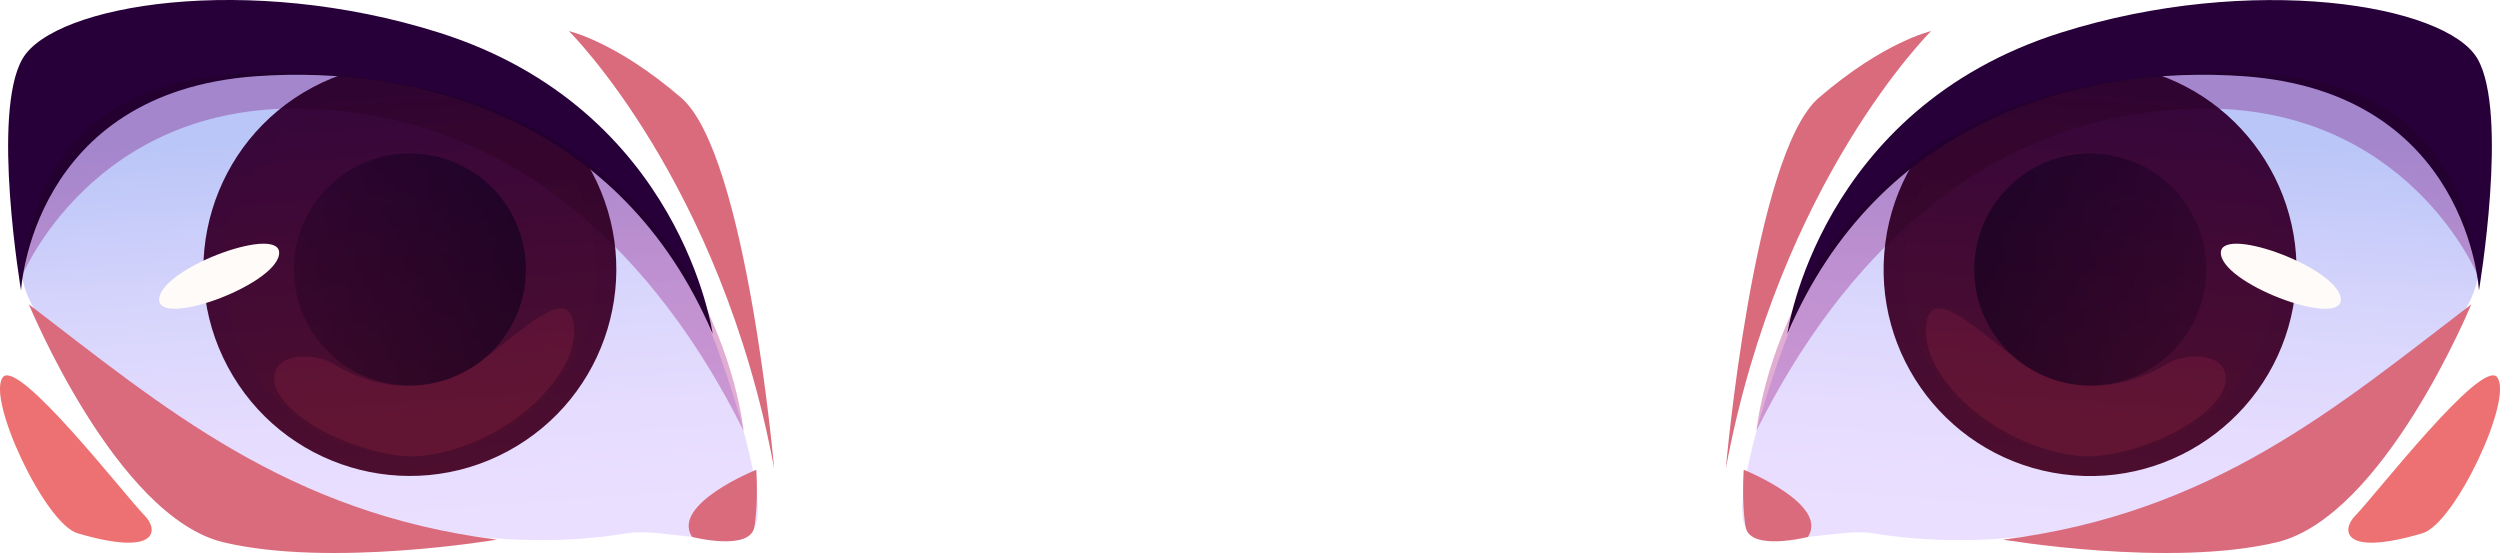
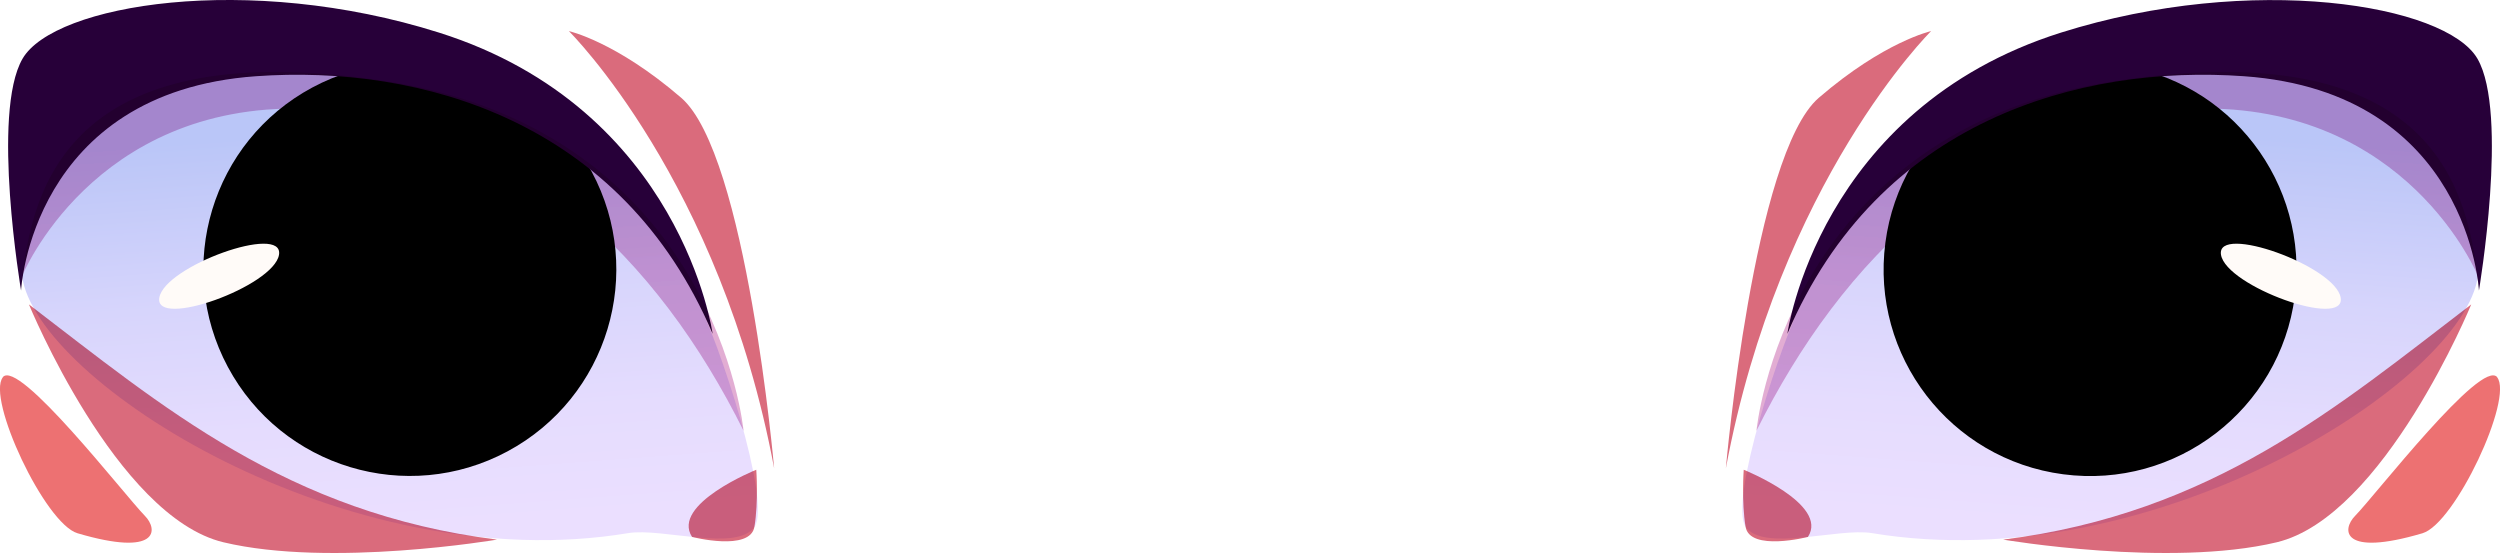
<svg xmlns="http://www.w3.org/2000/svg" xmlns:xlink="http://www.w3.org/1999/xlink" viewBox="0 0 149.55 33.08">
  <defs>
    <linearGradient id="d" x1="-217.7" y1="84.8" x2="-217.7" y2="60.71" gradientTransform="translate(234.68 -69.17) rotate(-4.3)" gradientUnits="userSpaceOnUse">
      <stop offset="0" stop-color="#ebdfff" />
-       <stop offset=".27" stop-color="#e5dcfe" />
-       <stop offset=".59" stop-color="#d7d5fc" />
-       <stop offset=".93" stop-color="#bfc8f8" />
+       <stop offset="0.27" stop-color="#e5dcfe" />
+       <stop offset="0.59" stop-color="#d7d5fc" />
+       <stop offset="0.93" stop-color="#bfc8f8" />
      <stop offset="1" stop-color="#bac6f8" />
    </linearGradient>
-     <linearGradient id="e" x1="-215.97" y1="81.66" x2="-215.97" y2="58.63" gradientTransform="translate(250.04 40.29) rotate(23.9)" gradientUnits="userSpaceOnUse">
-       <stop offset="0" stop-color="#4d0e2e" />
-       <stop offset="1" stop-color="#36063b" />
-     </linearGradient>
-     <linearGradient id="f" x1="-215.97" y1="78.49" x2="-215.97" y2="58.47" gradientTransform="translate(234.68 -69.17) rotate(-4.3)" xlink:href="#e" />
-     <linearGradient id="g" x1="-222.9" y1="69.28" x2="-209.03" y2="69.28" gradientTransform="translate(234.68 -69.17) rotate(-4.3)" gradientUnits="userSpaceOnUse">
-       <stop offset="0" stop-color="#caa7db" />
-       <stop offset=".99" stop-color="#8460b8" />
-     </linearGradient>
    <linearGradient id="h" x1="-1967.87" y1="-46.83" x2="-1967.87" y2="-70.92" gradientTransform="translate(-1840.27 -69.17) rotate(-175.7) scale(1 -1)" xlink:href="#d" />
-     <linearGradient id="i" x1="-1966.13" y1="-49.97" x2="-1966.13" y2="-73" gradientTransform="translate(-45.96 -1943.59) rotate(-93.17) scale(1 -1)" xlink:href="#e" />
-     <linearGradient id="j" x1="-1966.13" y1="-53.14" x2="-1966.13" y2="-73.16" gradientTransform="translate(-1840.27 -69.17) rotate(-175.7) scale(1 -1)" xlink:href="#e" />
-     <linearGradient id="k" x1="-1973.07" y1="-62.35" x2="-1959.19" y2="-62.35" gradientTransform="translate(-1840.27 -69.17) rotate(-175.7) scale(1 -1)" xlink:href="#g" />
  </defs>
-   <g style="isolation:isolate;">
+   <g style="isolation:isolate;" transform="matrix(1, 0, 0, 1, 0, 0)">
    <g id="b">
      <g id="c">
        <path d="M45.14,31.51c-1.06,1.53-5.54.05-7.55.38C20.73,34.7,2.13,22.77,1.32,16.51.52,10.31,6.84,1.91,12.13,1.51c16.62-1.25,24.09,6.19,29.44,16.15,1.45,2.7,4.59,12.39,3.57,13.85Z" style="fill:url(#d); stroke-width:0px;" />
-         <circle cx="24.52" cy="16.12" r="12.35" transform="translate(-4.71 13.5) rotate(-28.2)" style="fill:url(#e); stroke-width:0px;" />
-         <path d="M35.66,15.28c.46,6.15-4.15,11.51-10.3,11.98-6.15.46-11.51-4.15-11.98-10.3-.46-6.15,4.15-11.51,10.3-11.98s11.51,4.15,11.98,10.3Z" style="fill:url(#f); stroke-width:0px;" />
-         <path d="M31.44,15.6c.29,3.82-2.58,7.15-6.4,7.44-3.82.29-7.15-2.58-7.44-6.4-.29-3.82,2.58-7.15,6.4-7.44,3.82-.29,7.15,2.58,7.44,6.4Z" style="fill:url(#g); mix-blend-mode:multiply; stroke-width:0px;" />
+         <circle cx="24.52" cy="16.12" r="12.35" transform="translate(-4.71 13.5) rotate(-28.2)" style="stroke-width: 0px; fill: fillColor;" />
+         <path d="M35.66,15.28c.46,6.15-4.15,11.51-10.3,11.98-6.15.46-11.51-4.15-11.98-10.3-.46-6.15,4.15-11.51,10.3-11.98s11.51,4.15,11.98,10.3Z" style="stroke-width: 0px; fill: fillColor; mix-blend-mode: multiply;" />
+         <path d="M31.44,15.6c.29,3.82-2.58,7.15-6.4,7.44-3.82.29-7.15-2.58-7.44-6.4-.29-3.82,2.58-7.15,6.4-7.44,3.82-.29,7.15,2.58,7.44,6.4Z" style="mix-blend-mode: multiply; stroke-width: 0px; fill: rgb(33, 36, 33); opacity: 0.7;" />
        <path d="M16.69,15.24c-.31,1.89-7.47,4.46-7.16,2.57s7.47-4.46,7.16-2.57Z" style="fill:#fffbf8; stroke-width:0px;" />
        <path d="M16.4,22.63c-.01,2.36,5.88,5.04,8.96,4.63,5.02-.67,9.08-4.69,8.99-7.51-.09-2.82-2.53-.52-5.43,1.75-2.9,2.26-6.43,1.87-9.04.23-.91-.57-3.46-.76-3.47.91Z" style="fill:#ffd59e; mix-blend-mode:soft-light; opacity:.33; stroke-width:0px;" />
        <path d="M42.63,19.97s-1.85-13.44-16.37-18.02C14.83-1.66,3.24.26,1.35,3.51c-1.89,3.25-.09,13.87-.09,13.87,0,0,.59-11.86,14.05-12.82,9.81-.7,21.88,2.62,27.32,15.41Z" style="fill:#270039; stroke-width:0px;" />
-         <path d="M1.73,18.21c7.96,6.08,15.44,12.5,28,14.07,0,0-9.94,1.69-16.36.16-6.42-1.53-11.64-14.23-11.64-14.23Z" style="fill:#da6b7c; stroke-width:0px;" />
-         <path d="M46.31,28.02s-1.65-18.8-5.56-22.17c-3.91-3.37-6.72-3.99-6.72-3.99,0,0,9.07,8.95,12.28,26.16Z" style="fill:#da6b7c; stroke-width:0px;" />
-         <path d="M45.24,28.1s-5.12,2.06-3.84,4.02c0,0,3.48.89,3.73-.61.25-1.5.11-3.41.11-3.41Z" style="fill:#da6b7c; stroke-width:0px;" />
-         <path d="M.17,22.57c-.99,1.26,2.52,8.76,4.47,9.33,4.84,1.43,4.85-.21,4.02-1.05-1.19-1.21-7.57-9.46-8.5-8.28Z" style="fill:#ed7172; stroke-width:0px;" />
+         <path d="M1.73,18.21c7.96,6.08,15.44,12.5,28,14.07,0,0-9.94,1.69-16.36.16-6.42-1.53-11.64-14.23-11.64-14.23Z" style="fill: rgb(218, 107, 124); stroke-width: 0px; mix-blend-mode: multiply;" />
+         <path d="M46.31,28.02s-1.65-18.8-5.56-22.17c-3.91-3.37-6.72-3.99-6.72-3.99,0,0,9.07,8.95,12.28,26.16Z" style="fill: rgb(218, 107, 124); stroke-width: 0px; mix-blend-mode: multiply;" />
+         <path d="M45.24,28.1s-5.12,2.06-3.84,4.02c0,0,3.48.89,3.73-.61.25-1.5.11-3.41.11-3.41Z" style="fill: rgb(218, 107, 124); stroke-width: 0px; mix-blend-mode: multiply;" />
+         <path d="M.17,22.57c-.99,1.26,2.52,8.76,4.47,9.33,4.84,1.43,4.85-.21,4.02-1.05-1.19-1.21-7.57-9.46-8.5-8.28Z" style="fill: rgb(237, 113, 114); stroke-width: 0px; mix-blend-mode: multiply;" />
        <path d="M1.32,16.51S5.54,6.17,18.23,6.5c12.69.33,21.18,9.07,26.25,19.27,0,0-1.67-17.87-21.37-20.91S1.99,12.03,1.32,16.51Z" style="fill:#ce77b5; mix-blend-mode:multiply; opacity:.6; stroke-width:0px;" />
        <path d="M104.42,31.51c1.06,1.53,5.54.05,7.55.38,16.86,2.81,35.45-9.12,36.26-15.39.8-6.19-5.52-14.6-10.8-15-16.62-1.25-24.09,6.19-29.44,16.15-1.45,2.7-4.59,12.39-3.57,13.85Z" style="fill:url(#h); stroke-width:0px;" />
-         <circle cx="125.03" cy="16.12" r="12.35" transform="translate(92.79 138) rotate(-82.53)" style="fill:url(#i); stroke-width:0px;" />
-         <path d="M113.9,15.28c-.46,6.15,4.15,11.51,10.3,11.98,6.15.46,11.51-4.15,11.98-10.3.46-6.15-4.15-11.51-10.3-11.98-6.15-.46-11.51,4.15-11.98,10.3Z" style="fill:url(#j); stroke-width:0px;" />
-         <path d="M118.12,15.6c-.29,3.82,2.58,7.15,6.4,7.44,3.82.29,7.15-2.58,7.44-6.4.29-3.82-2.58-7.15-6.4-7.44-3.82-.29-7.15,2.58-7.44,6.4Z" style="fill:url(#k); mix-blend-mode:multiply; stroke-width:0px;" />
+         <circle cx="125.03" cy="16.12" r="12.35" transform="translate(92.79 138) rotate(-82.53)" style="stroke-width: 0px; fill: fillColor;" />
+         <path d="M113.9,15.28c-.46,6.15,4.15,11.51,10.3,11.98,6.15.46,11.51-4.15,11.98-10.3.46-6.15-4.15-11.51-10.3-11.98-6.15-.46-11.51,4.15-11.98,10.3Z" style="stroke-width: 0px; mix-blend-mode: multiply; fill: fillColor;" />
+         <path d="M118.12,15.6c-.29,3.82,2.58,7.15,6.4,7.44,3.82.29,7.15-2.58,7.44-6.4.29-3.82-2.58-7.15-6.4-7.44-3.82-.29-7.15,2.58-7.44,6.4Z" style="mix-blend-mode: multiply; stroke-width: 0px; opacity: 0.7; fill: rgb(33, 36, 33);" />
        <path d="M132.86,15.24c.31,1.89,7.47,4.46,7.16,2.57s-7.47-4.46-7.16-2.57Z" style="fill:#fffbf8; stroke-width:0px;" />
        <path d="M133.15,22.63c.01,2.36-5.88,5.04-8.96,4.63-5.02-.67-9.08-4.69-8.99-7.51s2.53-.52,5.43,1.75c2.9,2.26,6.43,1.87,9.04.23.91-.57,3.46-.76,3.47.91Z" style="fill:#ffd59e; mix-blend-mode:soft-light; opacity:.33; stroke-width:0px;" />
        <path d="M106.92,19.97s1.85-13.44,16.37-18.02c11.43-3.6,23.02-1.69,24.91,1.56,1.89,3.25.09,13.87.09,13.87,0,0-.59-11.86-14.05-12.82-9.81-.7-21.88,2.62-27.32,15.41Z" style="fill:#270039; stroke-width:0px;" />
-         <path d="M147.83,18.21c-7.96,6.08-15.44,12.5-28,14.07,0,0,9.94,1.69,16.36.16,6.42-1.53,11.64-14.23,11.64-14.23Z" style="fill:#da6b7c; stroke-width:0px;" />
-         <path d="M103.24,28.02s1.65-18.8,5.56-22.17c3.91-3.37,6.72-3.99,6.72-3.99,0,0-9.07,8.95-12.28,26.16Z" style="fill:#da6b7c; stroke-width:0px;" />
-         <path d="M104.31,28.1s5.12,2.06,3.84,4.02c0,0-3.48.89-3.73-.61-.25-1.5-.11-3.41-.11-3.41Z" style="fill:#da6b7c; stroke-width:0px;" />
-         <path d="M149.38,22.57c.99,1.26-2.52,8.76-4.47,9.33-4.84,1.43-4.85-.21-4.02-1.05,1.19-1.21,7.57-9.46,8.5-8.28Z" style="fill:#ed7172; stroke-width:0px;" />
+         <path d="M147.83,18.21c-7.96,6.08-15.44,12.5-28,14.07,0,0,9.94,1.69,16.36.16,6.42-1.53,11.64-14.23,11.64-14.23Z" style="fill: rgb(218, 107, 124); stroke-width: 0px; mix-blend-mode: multiply;" />
+         <path d="M103.24,28.02s1.65-18.8,5.56-22.17c3.91-3.37,6.72-3.99,6.72-3.99,0,0-9.07,8.95-12.28,26.16Z" style="fill: rgb(218, 107, 124); stroke-width: 0px; mix-blend-mode: multiply;" />
+         <path d="M104.31,28.1s5.12,2.06,3.84,4.02c0,0-3.48.89-3.73-.61-.25-1.5-.11-3.41-.11-3.41Z" style="fill: rgb(218, 107, 124); stroke-width: 0px; mix-blend-mode: multiply;" />
+         <path d="M149.38,22.57c.99,1.26-2.52,8.76-4.47,9.33-4.84,1.43-4.85-.21-4.02-1.05,1.19-1.21,7.57-9.46,8.5-8.28Z" style="fill: rgb(237, 113, 114); stroke-width: 0px; mix-blend-mode: multiply;" />
        <path d="M148.23,16.51s-4.22-10.34-16.91-10.01c-12.69.33-21.18,9.07-26.25,19.27,0,0,1.67-17.87,21.37-20.91,19.7-3.04,21.12,7.17,21.78,11.65Z" style="fill:#ce77b5; mix-blend-mode:multiply; opacity:.6; stroke-width:0px;" />
      </g>
    </g>
  </g>
</svg>
